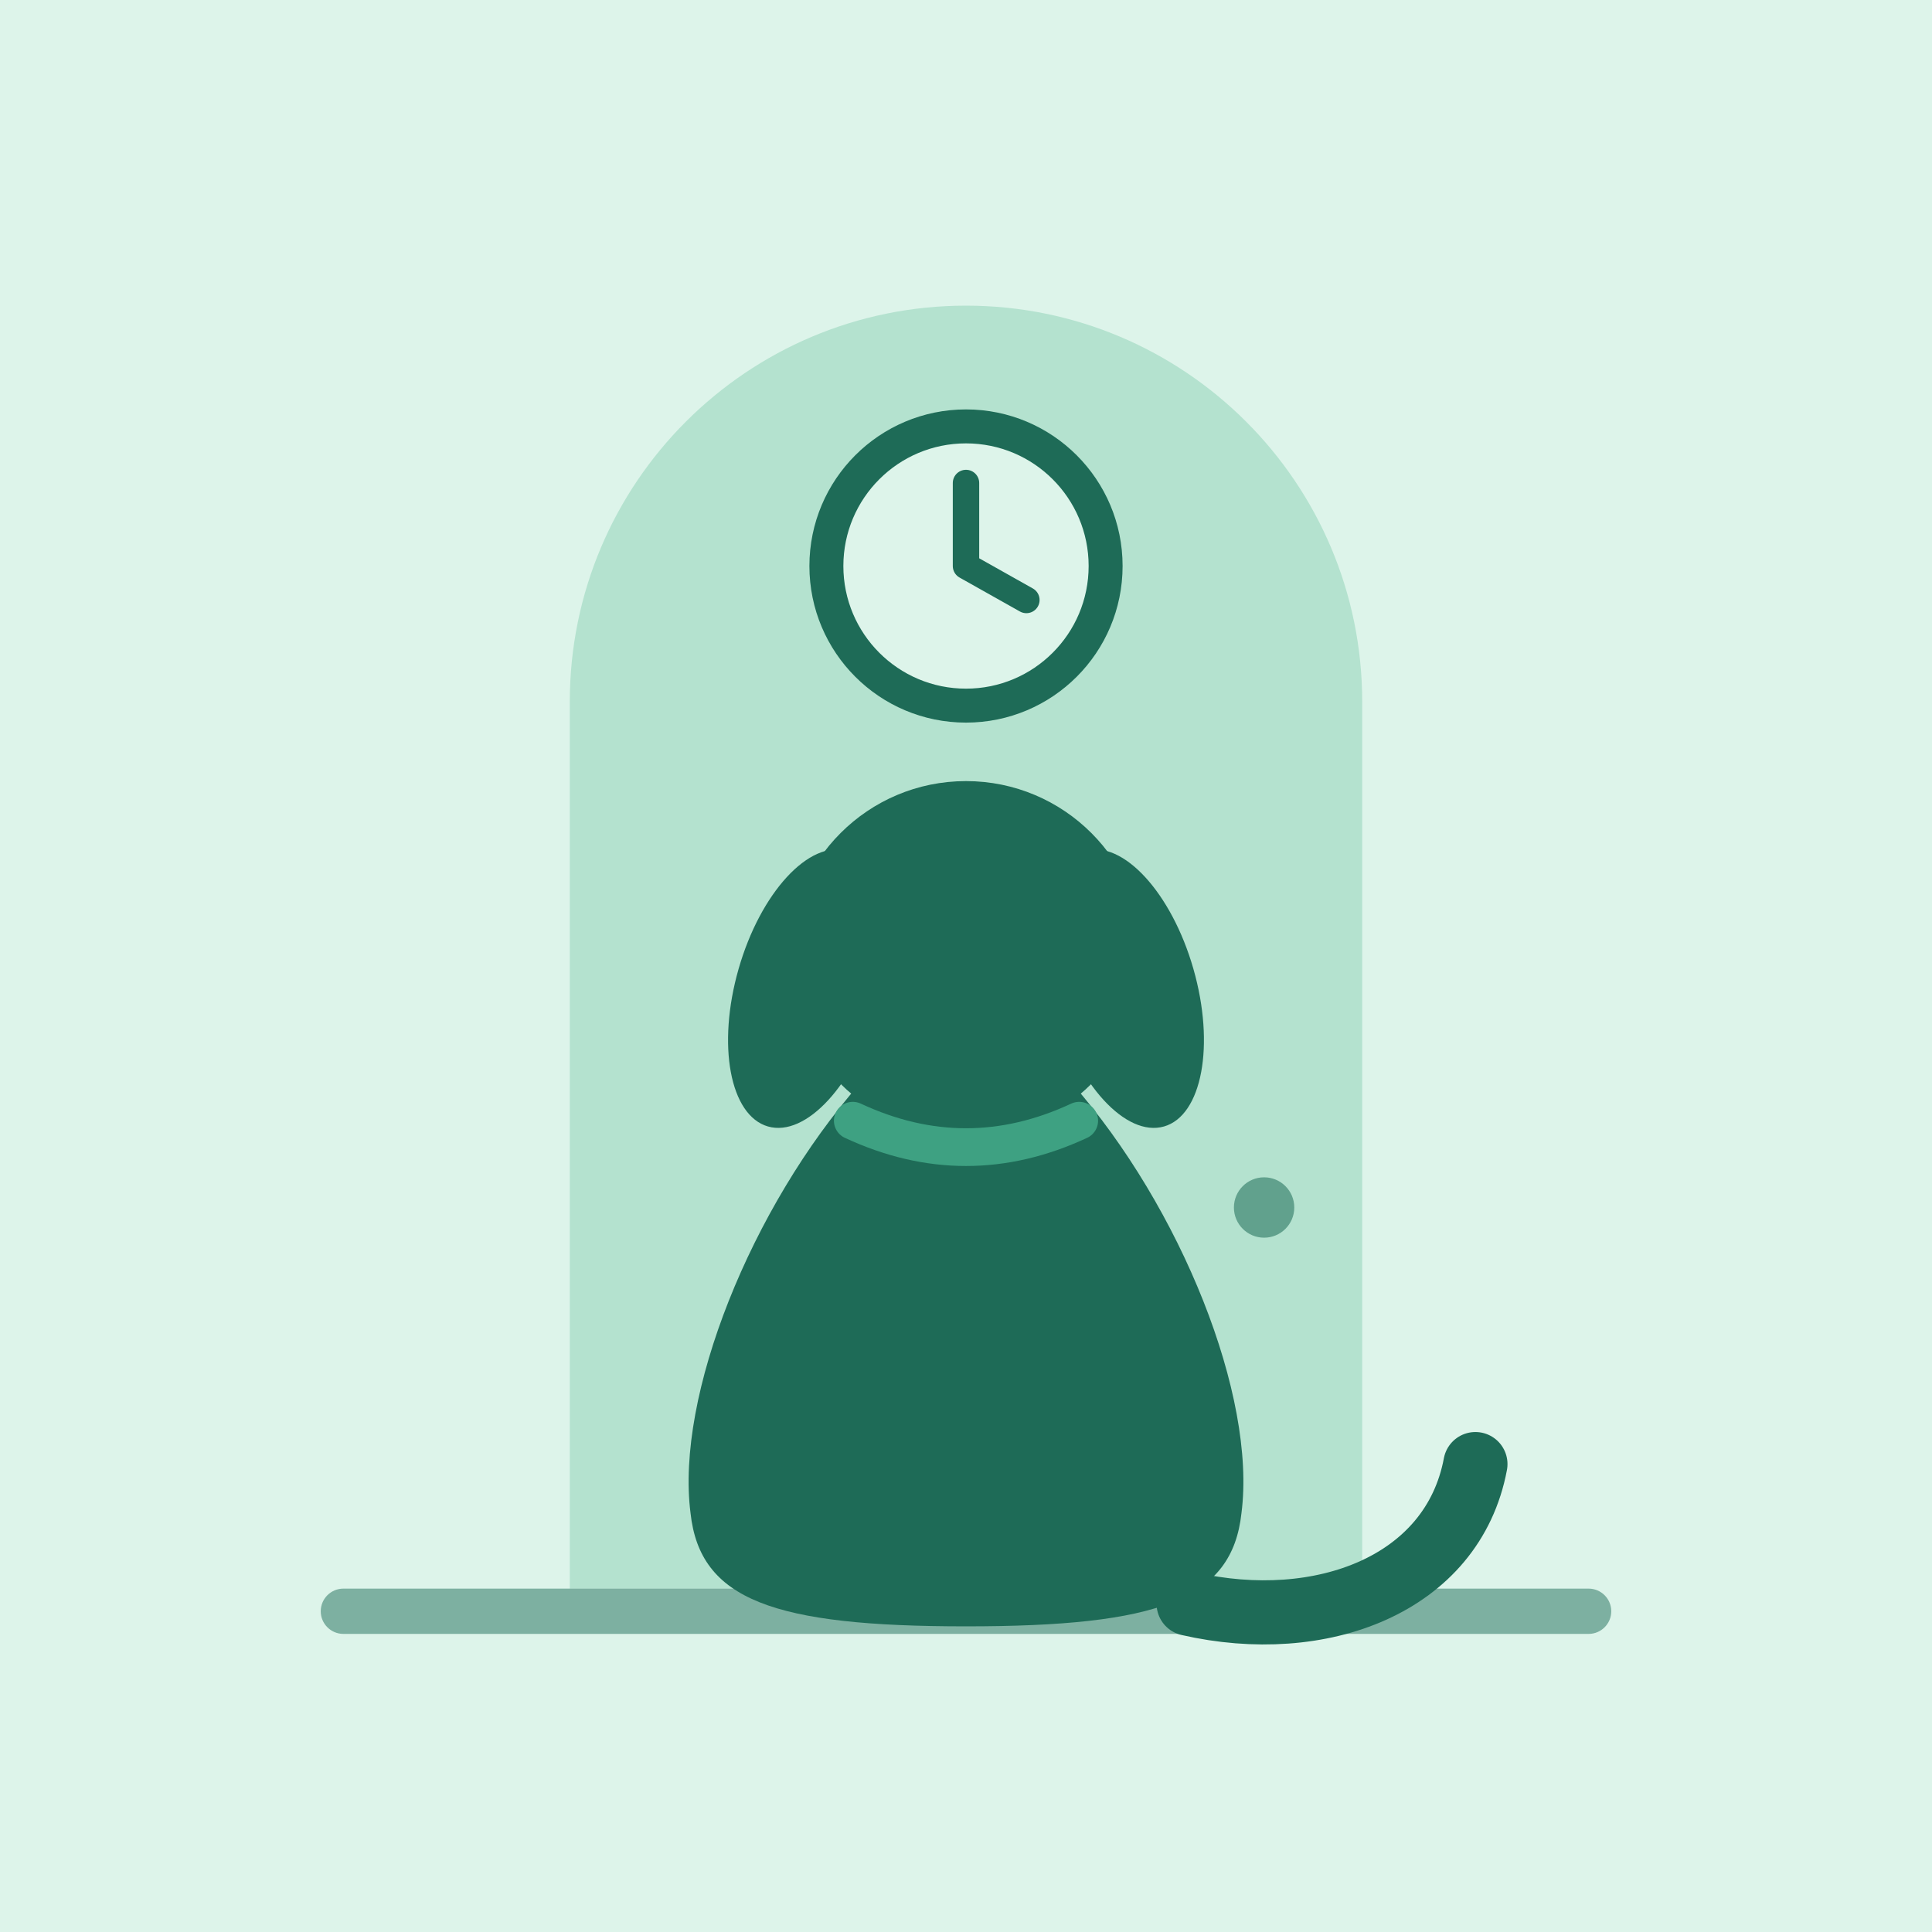
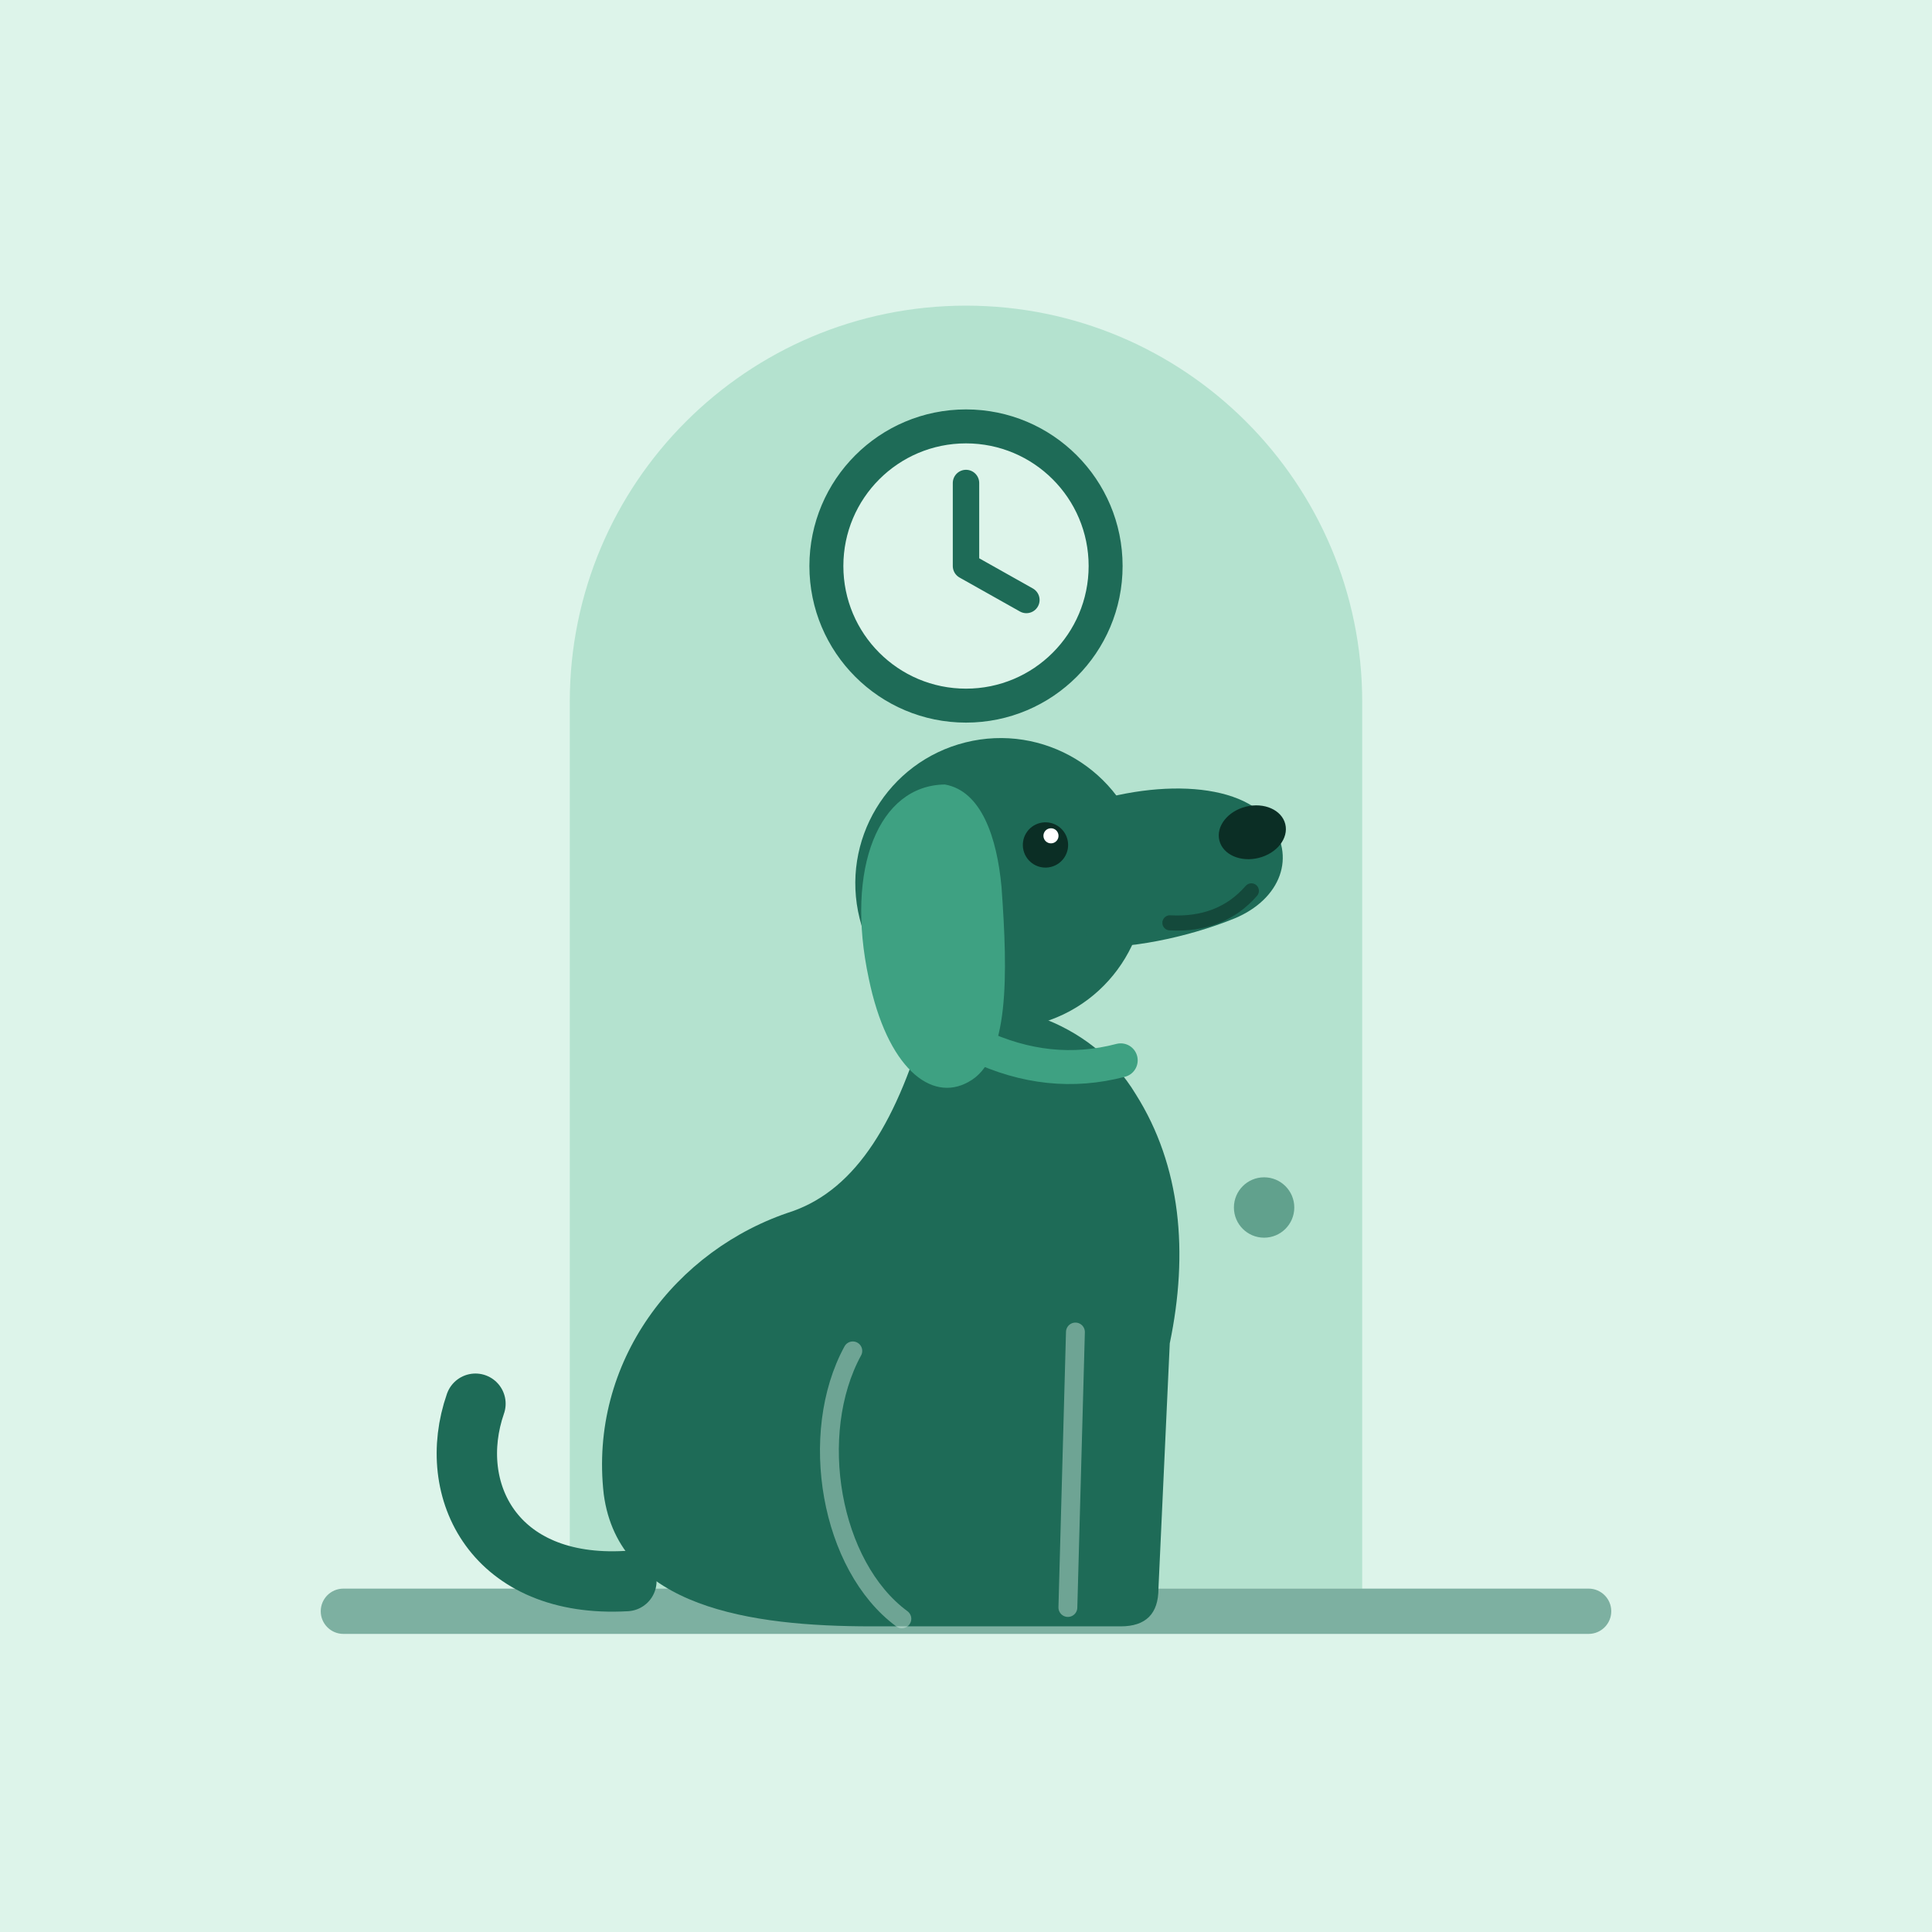
<svg xmlns="http://www.w3.org/2000/svg" viewBox="0 0 1024 1024" width="1024" height="1024">
  <rect width="1024" height="1024" fill="#DDF4EA" />
  <path d="M302 842V372A210 210 0 0 1 722 372V842Z" fill="#B4E2CF" />
  <circle cx="512" cy="300" r="74" fill="#DDF4EA" stroke="#1E6B57" stroke-width="18" />
  <path d="M512 300V256M512 300L544 318" fill="none" stroke="#1E6B57" stroke-width="14" stroke-linecap="round" />
  <circle cx="670" cy="640" r="16" fill="#1E6B57" opacity=".55" />
  <rect x="170" y="842" width="684" height="24" rx="12" fill="#1E6B57" opacity=".5" />
-   <g fill="#1E6B57">
-     <ellipse cx="428" cy="524" rx="38" ry="76" transform="rotate(16 428 524)" />
-     <ellipse cx="596" cy="524" rx="38" ry="76" transform="rotate(-16 596 524)" />
-     <circle cx="512" cy="508" r="94" />
-     <path d="M456 574C398 640 358 740 366 802C371 848 410 862 512 862C614 862 653 848 658 802C666 740 626 640 568 574Z" />
+   <path d="M332 838C262 842 236 790 252 744" fill="none" stroke="#1E6B57" stroke-width="32" stroke-linecap="round" />
+   <path d="M492 536C528 526 578 540 602 580C626 618 630 664 620 712L614 842Q614 862 594 862H462C398 862 328 852 320 792C312 722 358 662 420 642C454 630 476 594 492 536Z" fill="#1E6B57" />
+   <g fill="none" stroke="#DDF4EA" stroke-width="10" stroke-linecap="round" opacity=".42">
+     <path d="M570 706L566 852" />
+     <path d="M478 858C440 830 428 760 452 716" />
  </g>
-   <path d="M630 850C700 866 770 840 782 776" fill="none" stroke="#1E6B57" stroke-width="34" stroke-linecap="round" />
-   <path d="M452 594Q512 622 572 594" fill="none" stroke="#3EA182" stroke-width="20" stroke-linecap="round" />
+   <path d="M518 554Q556 572 594 562" fill="none" stroke="#3EA182" stroke-width="18" stroke-linecap="round" />
+   <g transform="rotate(-14 540 540)">
+     <circle cx="548" cy="468" r="77" fill="#1E6B57" />
+     <path d="M584 440C632 432 682 444 694 470C704 492 690 512 664 516C636 520 604 518 586 512Z" fill="#1E6B57" />
+     <ellipse cx="684" cy="474" rx="18" ry="14" fill="#0B2E25" />
+     <path d="M676 504Q656 518 630 510" fill="none" stroke="#0B2E25" stroke-width="8" stroke-linecap="round" opacity=".55" />
+     <circle cx="576" cy="454" r="12" fill="#0B2E25" />
+     <circle cx="580" cy="450" r="4" fill="#FFFFFF" />
+     <path d="M532 410C498 402 470 440 468 500C466 548 484 572 506 566C530 560 540 516 548 470C552 444 550 418 532 410Z" fill="#3EA182" />
+   </g>
</svg>
